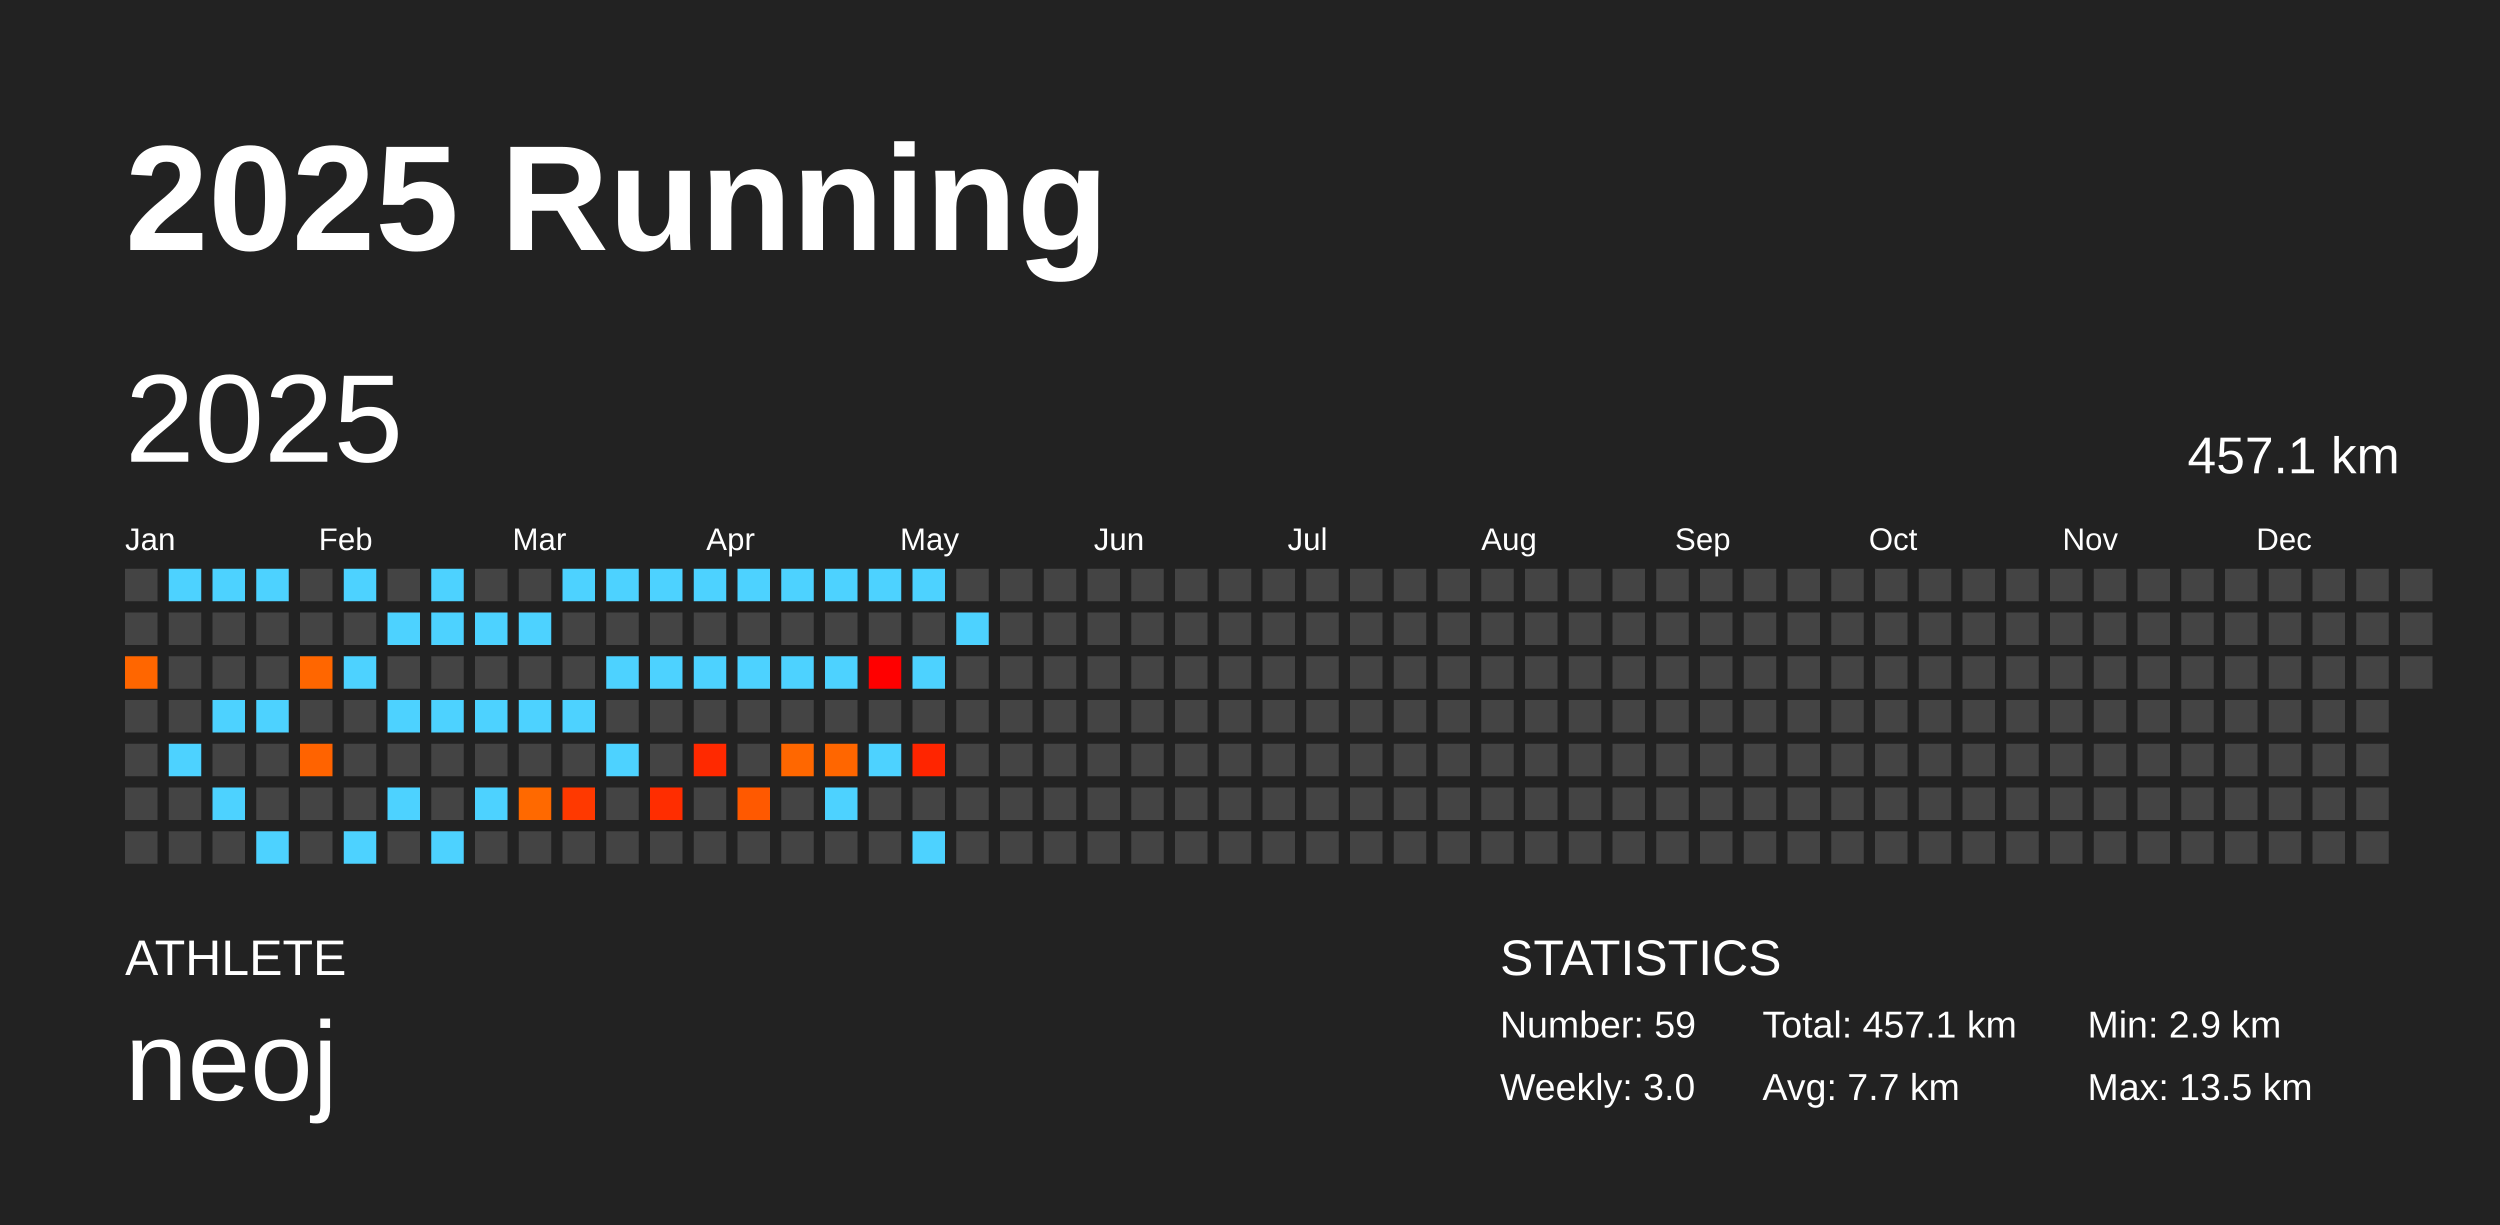
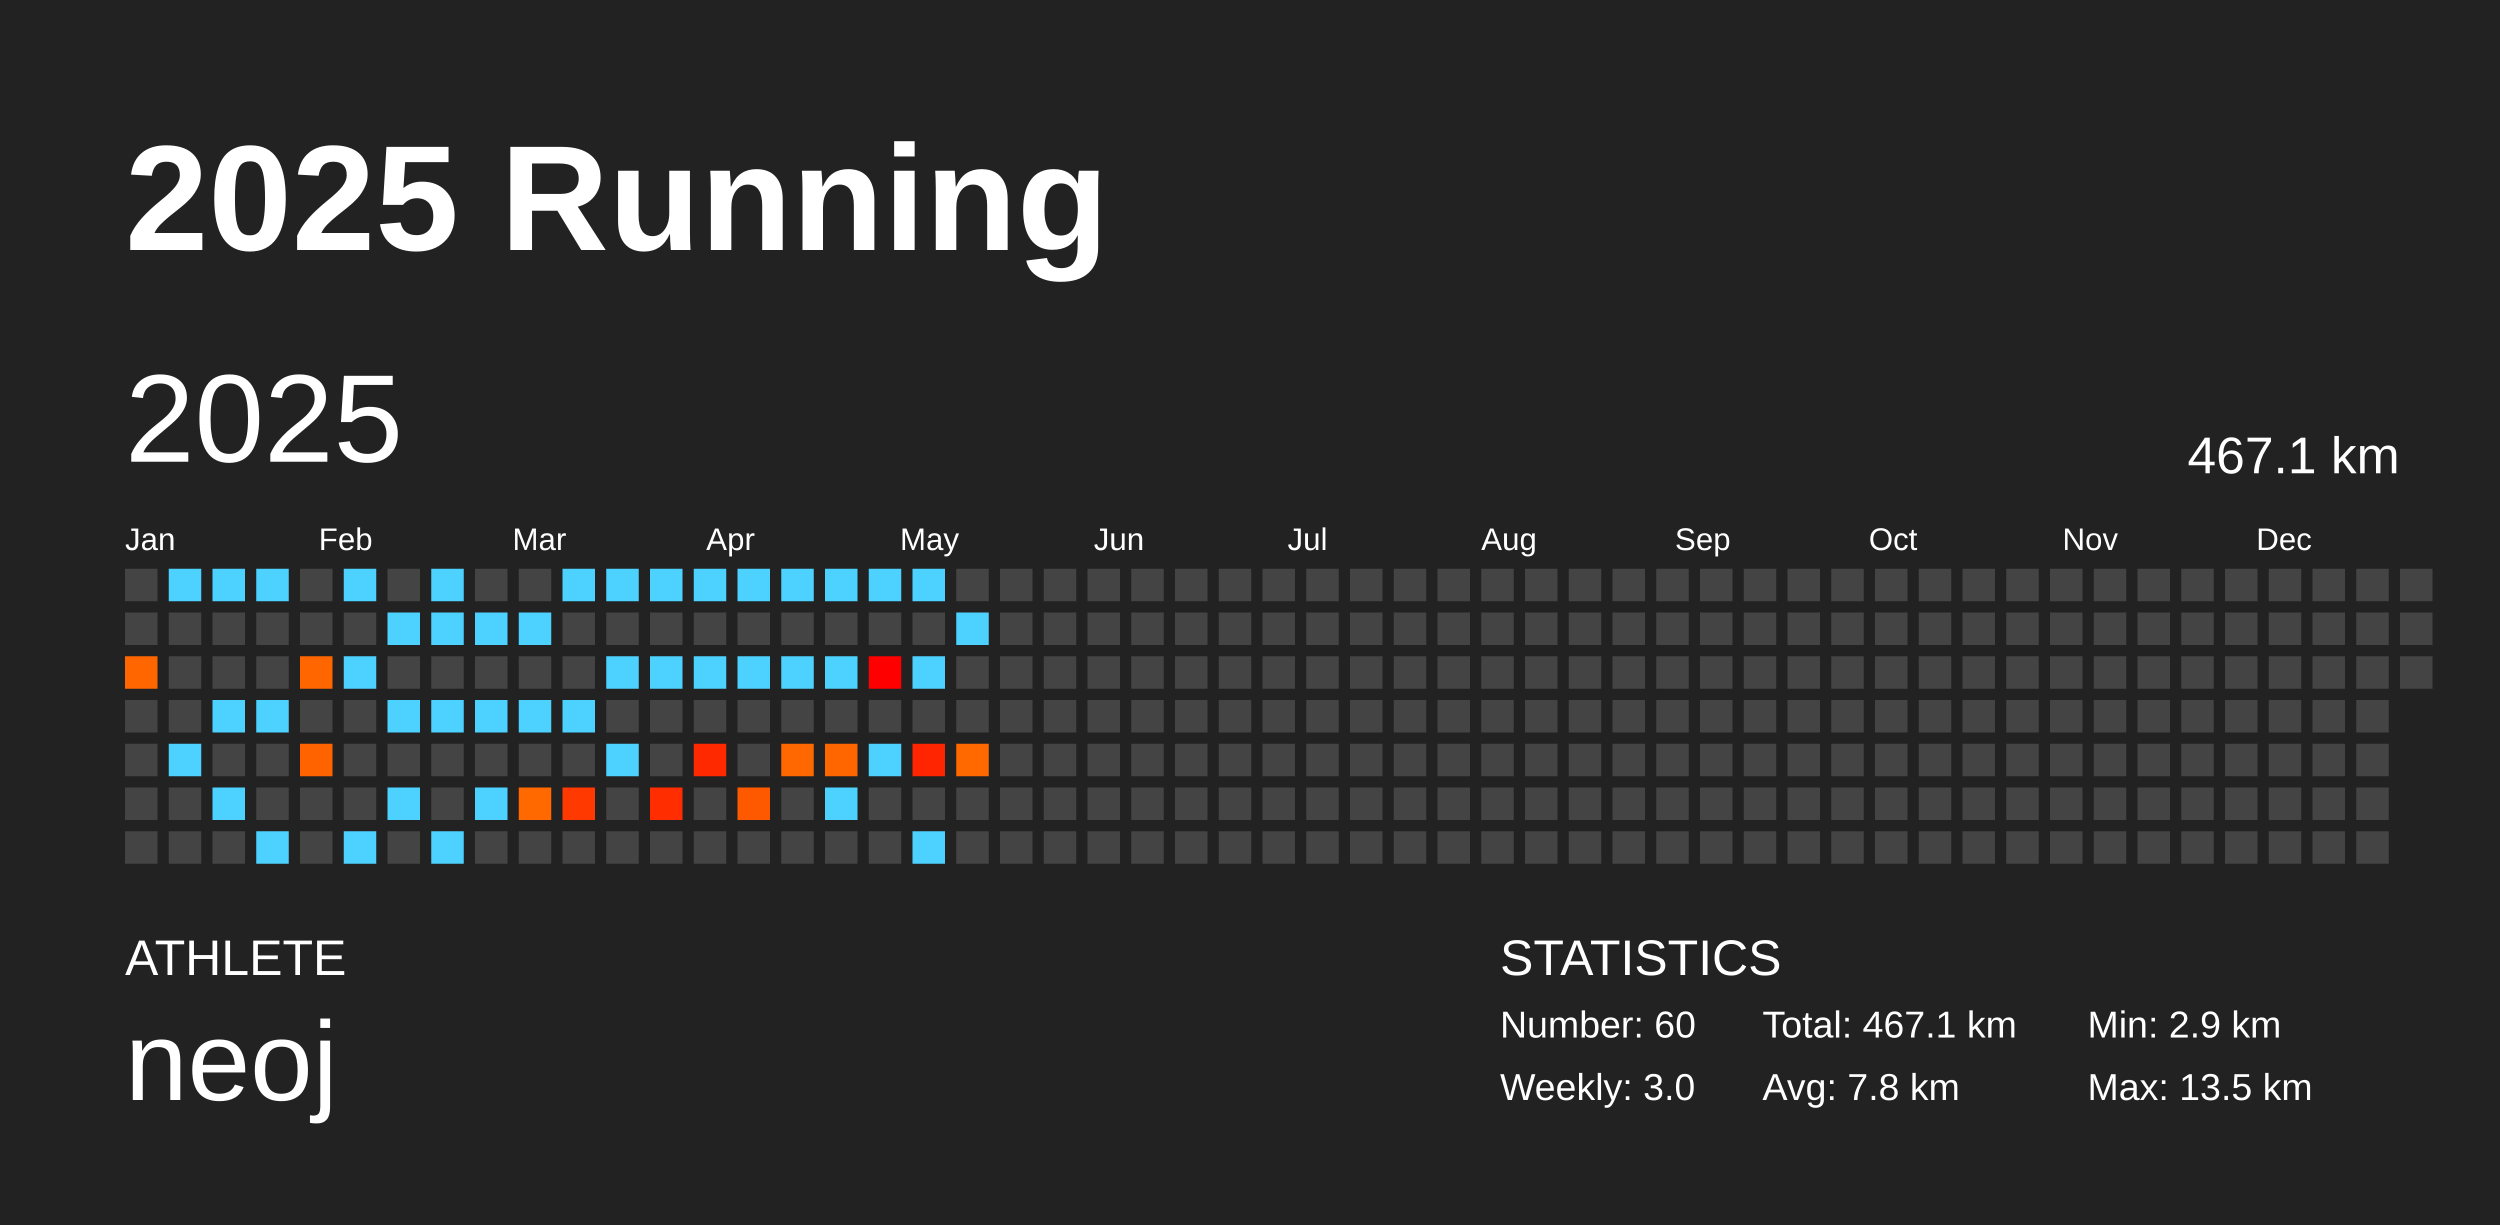
<svg xmlns="http://www.w3.org/2000/svg" baseProfile="full" height="98mm" version="1.1" viewBox="0,0,200,98" width="200mm">
  <defs />
  <rect fill="#222222" height="98" width="200" x="0" y="0" />
  <text fill="#FFFFFF" style="font-size:12px; font-family:Arial; font-weight:bold;" x="10" y="20">2025 Running</text>
  <text fill="#FFFFFF" style="font-size:4px; font-family:Arial" x="10" y="78">ATHLETE</text>
  <text fill="#FFFFFF" style="font-size:9px; font-family:Arial" x="10" y="88">neoj</text>
  <text fill="#FFFFFF" style="font-size:4px; font-family:Arial" x="120" y="78">STATISTICS</text>
-   <text fill="#FFFFFF" style="font-size:3px; font-family:Arial" x="120" y="83">Number: 59</text>
+   <text fill="#FFFFFF" style="font-size:3px; font-family:Arial" x="120" y="83">Number: 60</text>
  <text fill="#FFFFFF" style="font-size:3px; font-family:Arial" x="120" y="88">Weekly: 3.0</text>
-   <text fill="#FFFFFF" style="font-size:3px; font-family:Arial" x="141" y="83">Total: 457.1 km</text>
-   <text fill="#FFFFFF" style="font-size:3px; font-family:Arial" x="141" y="88">Avg: 7.7 km</text>
+   <text fill="#FFFFFF" style="font-size:3px; font-family:Arial" x="141" y="83">Total: 467.1 km</text>
+   <text fill="#FFFFFF" style="font-size:3px; font-family:Arial" x="141" y="88">Avg: 7.8 km</text>
  <text fill="#FFFFFF" style="font-size:3px; font-family:Arial" x="167" y="83">Min: 2.9 km</text>
  <text fill="#FFFFFF" style="font-size:3px; font-family:Arial" x="167" y="88">Max: 13.5 km</text>
  <text dominant-baseline="hanging" fill="#FFFFFF" style="font-size:10.0px; font-family:Arial;" x="10" y="30">2025</text>
-   <text dominant-baseline="hanging" fill="#FFFFFF" style="font-size:4.125px; font-family:Arial;" x="175" y="35">457.1 km</text>
+   <text dominant-baseline="hanging" fill="#FFFFFF" style="font-size:4.125px; font-family:Arial;" x="175" y="35">467.1 km</text>
  <text fill="#FFFFFF" style="font-size:2.5px; font-family:Arial" x="10.0" y="44">Jan</text>
  <text fill="#FFFFFF" style="font-size:2.5px; font-family:Arial" x="25.5" y="44">Feb</text>
  <text fill="#FFFFFF" style="font-size:2.5px; font-family:Arial" x="41.0" y="44">Mar</text>
  <text fill="#FFFFFF" style="font-size:2.5px; font-family:Arial" x="56.5" y="44">Apr</text>
  <text fill="#FFFFFF" style="font-size:2.5px; font-family:Arial" x="72.0" y="44">May</text>
  <text fill="#FFFFFF" style="font-size:2.5px; font-family:Arial" x="87.5" y="44">Jun</text>
  <text fill="#FFFFFF" style="font-size:2.5px; font-family:Arial" x="103.0" y="44">Jul</text>
  <text fill="#FFFFFF" style="font-size:2.5px; font-family:Arial" x="118.5" y="44">Aug</text>
  <text fill="#FFFFFF" style="font-size:2.5px; font-family:Arial" x="134.0" y="44">Sep</text>
  <text fill="#FFFFFF" style="font-size:2.5px; font-family:Arial" x="149.5" y="44">Oct</text>
  <text fill="#FFFFFF" style="font-size:2.5px; font-family:Arial" x="165.0" y="44">Nov</text>
  <text fill="#FFFFFF" style="font-size:2.5px; font-family:Arial" x="180.5" y="44">Dec</text>
  <rect fill="#444444" height="2.6" width="2.6" x="10.0" y="45.5" />
  <rect fill="#444444" height="2.6" width="2.6" x="10.0" y="49.0" />
  <rect fill="#ff6600" height="2.6" width="2.6" x="10.0" y="52.5" />
  <rect fill="#444444" height="2.6" width="2.6" x="10.0" y="56.0" />
  <rect fill="#444444" height="2.6" width="2.6" x="10.0" y="59.5" />
  <rect fill="#444444" height="2.6" width="2.6" x="10.0" y="63.0" />
  <rect fill="#444444" height="2.6" width="2.6" x="10.0" y="66.5" />
  <rect fill="#4dd2ff" height="2.6" width="2.6" x="13.5" y="45.5" />
  <rect fill="#444444" height="2.6" width="2.6" x="13.5" y="49.0" />
  <rect fill="#444444" height="2.6" width="2.6" x="13.5" y="52.5" />
  <rect fill="#444444" height="2.6" width="2.6" x="13.5" y="56.0" />
  <rect fill="#4dd2ff" height="2.6" width="2.6" x="13.5" y="59.5" />
  <rect fill="#444444" height="2.6" width="2.6" x="13.5" y="63.0" />
  <rect fill="#444444" height="2.6" width="2.6" x="13.5" y="66.5" />
  <rect fill="#4dd2ff" height="2.6" width="2.6" x="17.0" y="45.5" />
  <rect fill="#444444" height="2.6" width="2.6" x="17.0" y="49.0" />
  <rect fill="#444444" height="2.6" width="2.6" x="17.0" y="52.5" />
  <rect fill="#4dd2ff" height="2.6" width="2.6" x="17.0" y="56.0" />
  <rect fill="#444444" height="2.6" width="2.6" x="17.0" y="59.5" />
  <rect fill="#4dd2ff" height="2.6" width="2.6" x="17.0" y="63.0" />
  <rect fill="#444444" height="2.6" width="2.6" x="17.0" y="66.5" />
  <rect fill="#4dd2ff" height="2.6" width="2.6" x="20.5" y="45.5" />
  <rect fill="#444444" height="2.6" width="2.6" x="20.5" y="49.0" />
  <rect fill="#444444" height="2.6" width="2.6" x="20.5" y="52.5" />
  <rect fill="#4dd2ff" height="2.6" width="2.6" x="20.5" y="56.0" />
  <rect fill="#444444" height="2.6" width="2.6" x="20.5" y="59.5" />
  <rect fill="#444444" height="2.6" width="2.6" x="20.5" y="63.0" />
  <rect fill="#4dd2ff" height="2.6" width="2.6" x="20.5" y="66.5" />
  <rect fill="#444444" height="2.6" width="2.6" x="24.0" y="45.5" />
  <rect fill="#444444" height="2.6" width="2.6" x="24.0" y="49.0" />
  <rect fill="#ff6600" height="2.6" width="2.6" x="24.0" y="52.5" />
  <rect fill="#444444" height="2.6" width="2.6" x="24.0" y="56.0" />
  <rect fill="#ff6300" height="2.6" width="2.6" x="24.0" y="59.5" />
  <rect fill="#444444" height="2.6" width="2.6" x="24.0" y="63.0" />
  <rect fill="#444444" height="2.6" width="2.6" x="24.0" y="66.5" />
  <rect fill="#4dd2ff" height="2.6" width="2.6" x="27.5" y="45.5" />
  <rect fill="#444444" height="2.6" width="2.6" x="27.5" y="49.0" />
  <rect fill="#4dd2ff" height="2.6" width="2.6" x="27.5" y="52.5" />
  <rect fill="#444444" height="2.6" width="2.6" x="27.5" y="56.0" />
  <rect fill="#444444" height="2.6" width="2.6" x="27.5" y="59.5" />
  <rect fill="#444444" height="2.6" width="2.6" x="27.5" y="63.0" />
  <rect fill="#4dd2ff" height="2.6" width="2.6" x="27.5" y="66.5" />
  <rect fill="#444444" height="2.6" width="2.6" x="31.0" y="45.5" />
  <rect fill="#4dd2ff" height="2.6" width="2.6" x="31.0" y="49.0" />
  <rect fill="#444444" height="2.6" width="2.6" x="31.0" y="52.5" />
  <rect fill="#4dd2ff" height="2.6" width="2.6" x="31.0" y="56.0" />
  <rect fill="#444444" height="2.6" width="2.6" x="31.0" y="59.5" />
  <rect fill="#4dd2ff" height="2.6" width="2.6" x="31.0" y="63.0" />
  <rect fill="#444444" height="2.6" width="2.6" x="31.0" y="66.5" />
  <rect fill="#4dd2ff" height="2.6" width="2.6" x="34.5" y="45.5" />
  <rect fill="#4dd2ff" height="2.6" width="2.6" x="34.5" y="49.0" />
  <rect fill="#444444" height="2.6" width="2.6" x="34.5" y="52.5" />
  <rect fill="#4dd2ff" height="2.6" width="2.6" x="34.5" y="56.0" />
  <rect fill="#444444" height="2.6" width="2.6" x="34.5" y="59.5" />
  <rect fill="#444444" height="2.6" width="2.6" x="34.5" y="63.0" />
  <rect fill="#4dd2ff" height="2.6" width="2.6" x="34.5" y="66.5" />
  <rect fill="#444444" height="2.6" width="2.6" x="38.0" y="45.5" />
  <rect fill="#4dd2ff" height="2.6" width="2.6" x="38.0" y="49.0" />
  <rect fill="#444444" height="2.6" width="2.6" x="38.0" y="52.5" />
  <rect fill="#4dd2ff" height="2.6" width="2.6" x="38.0" y="56.0" />
  <rect fill="#444444" height="2.6" width="2.6" x="38.0" y="59.5" />
  <rect fill="#4dd2ff" height="2.6" width="2.6" x="38.0" y="63.0" />
  <rect fill="#444444" height="2.6" width="2.6" x="38.0" y="66.5" />
  <rect fill="#444444" height="2.6" width="2.6" x="41.5" y="45.5" />
  <rect fill="#4dd2ff" height="2.6" width="2.6" x="41.5" y="49.0" />
  <rect fill="#444444" height="2.6" width="2.6" x="41.5" y="52.5" />
  <rect fill="#4dd2ff" height="2.6" width="2.6" x="41.5" y="56.0" />
  <rect fill="#444444" height="2.6" width="2.6" x="41.5" y="59.5" />
  <rect fill="#ff6900" height="2.6" width="2.6" x="41.5" y="63.0" />
  <rect fill="#444444" height="2.6" width="2.6" x="41.5" y="66.5" />
  <rect fill="#4dd2ff" height="2.6" width="2.6" x="45.0" y="45.5" />
  <rect fill="#444444" height="2.6" width="2.6" x="45.0" y="49.0" />
  <rect fill="#444444" height="2.6" width="2.6" x="45.0" y="52.5" />
  <rect fill="#4dd2ff" height="2.6" width="2.6" x="45.0" y="56.0" />
  <rect fill="#444444" height="2.6" width="2.6" x="45.0" y="59.5" />
  <rect fill="#ff3900" height="2.6" width="2.6" x="45.0" y="63.0" />
  <rect fill="#444444" height="2.6" width="2.6" x="45.0" y="66.5" />
  <rect fill="#4dd2ff" height="2.6" width="2.6" x="48.5" y="45.5" />
  <rect fill="#444444" height="2.6" width="2.6" x="48.5" y="49.0" />
  <rect fill="#4dd2ff" height="2.6" width="2.6" x="48.5" y="52.5" />
  <rect fill="#444444" height="2.6" width="2.6" x="48.5" y="56.0" />
  <rect fill="#4dd2ff" height="2.6" width="2.6" x="48.5" y="59.5" />
  <rect fill="#444444" height="2.6" width="2.6" x="48.5" y="63.0" />
  <rect fill="#444444" height="2.6" width="2.6" x="48.5" y="66.5" />
  <rect fill="#4dd2ff" height="2.6" width="2.6" x="52.0" y="45.5" />
  <rect fill="#444444" height="2.6" width="2.6" x="52.0" y="49.0" />
  <rect fill="#4dd2ff" height="2.6" width="2.6" x="52.0" y="52.5" />
  <rect fill="#444444" height="2.6" width="2.6" x="52.0" y="56.0" />
  <rect fill="#444444" height="2.6" width="2.6" x="52.0" y="59.5" />
  <rect fill="#ff2d00" height="2.6" width="2.6" x="52.0" y="63.0" />
  <rect fill="#444444" height="2.6" width="2.6" x="52.0" y="66.5" />
  <rect fill="#4dd2ff" height="2.6" width="2.6" x="55.5" y="45.5" />
  <rect fill="#444444" height="2.6" width="2.6" x="55.5" y="49.0" />
  <rect fill="#4dd2ff" height="2.6" width="2.6" x="55.5" y="52.5" />
  <rect fill="#444444" height="2.6" width="2.6" x="55.5" y="56.0" />
  <rect fill="#ff2900" height="2.6" width="2.6" x="55.5" y="59.5" />
  <rect fill="#444444" height="2.6" width="2.6" x="55.5" y="63.0" />
  <rect fill="#444444" height="2.6" width="2.6" x="55.5" y="66.5" />
  <rect fill="#4dd2ff" height="2.6" width="2.6" x="59.0" y="45.5" />
  <rect fill="#444444" height="2.6" width="2.6" x="59.0" y="49.0" />
  <rect fill="#4dd2ff" height="2.6" width="2.6" x="59.0" y="52.5" />
  <rect fill="#444444" height="2.6" width="2.6" x="59.0" y="56.0" />
  <rect fill="#444444" height="2.6" width="2.6" x="59.0" y="59.5" />
  <rect fill="#ff5900" height="2.6" width="2.6" x="59.0" y="63.0" />
  <rect fill="#444444" height="2.6" width="2.6" x="59.0" y="66.5" />
  <rect fill="#4dd2ff" height="2.6" width="2.6" x="62.5" y="45.5" />
  <rect fill="#444444" height="2.6" width="2.6" x="62.5" y="49.0" />
  <rect fill="#4dd2ff" height="2.6" width="2.6" x="62.5" y="52.5" />
  <rect fill="#444444" height="2.6" width="2.6" x="62.5" y="56.0" />
  <rect fill="#ff6700" height="2.6" width="2.6" x="62.5" y="59.5" />
  <rect fill="#444444" height="2.6" width="2.6" x="62.5" y="63.0" />
  <rect fill="#444444" height="2.6" width="2.6" x="62.5" y="66.5" />
  <rect fill="#4dd2ff" height="2.6" width="2.6" x="66.0" y="45.5" />
  <rect fill="#444444" height="2.6" width="2.6" x="66.0" y="49.0" />
  <rect fill="#4dd2ff" height="2.6" width="2.6" x="66.0" y="52.5" />
  <rect fill="#444444" height="2.6" width="2.6" x="66.0" y="56.0" />
  <rect fill="#ff6600" height="2.6" width="2.6" x="66.0" y="59.5" />
  <rect fill="#4dd2ff" height="2.6" width="2.6" x="66.0" y="63.0" />
  <rect fill="#444444" height="2.6" width="2.6" x="66.0" y="66.5" />
  <rect fill="#4dd2ff" height="2.6" width="2.6" x="69.5" y="45.5" />
  <rect fill="#444444" height="2.6" width="2.6" x="69.5" y="49.0" />
  <rect fill="#ff0000" height="2.6" width="2.6" x="69.5" y="52.5" />
  <rect fill="#444444" height="2.6" width="2.6" x="69.5" y="56.0" />
  <rect fill="#4dd2ff" height="2.6" width="2.6" x="69.5" y="59.5" />
  <rect fill="#444444" height="2.6" width="2.6" x="69.5" y="63.0" />
  <rect fill="#444444" height="2.6" width="2.6" x="69.5" y="66.5" />
  <rect fill="#4dd2ff" height="2.6" width="2.6" x="73.0" y="45.5" />
  <rect fill="#444444" height="2.6" width="2.6" x="73.0" y="49.0" />
  <rect fill="#4dd2ff" height="2.6" width="2.6" x="73.0" y="52.5" />
  <rect fill="#444444" height="2.6" width="2.6" x="73.0" y="56.0" />
  <rect fill="#ff2500" height="2.6" width="2.6" x="73.0" y="59.5" />
  <rect fill="#444444" height="2.6" width="2.6" x="73.0" y="63.0" />
  <rect fill="#4dd2ff" height="2.6" width="2.6" x="73.0" y="66.5" />
  <rect fill="#444444" height="2.6" width="2.6" x="76.5" y="45.5" />
  <rect fill="#4dd2ff" height="2.6" width="2.6" x="76.5" y="49.0" />
  <rect fill="#444444" height="2.6" width="2.6" x="76.5" y="52.5" />
  <rect fill="#444444" height="2.6" width="2.6" x="76.5" y="56.0" />
-   <rect fill="#444444" height="2.6" width="2.6" x="76.5" y="59.5" />
+   <rect fill="#ff6900" height="2.6" width="2.6" x="76.5" y="59.5" />
  <rect fill="#444444" height="2.6" width="2.6" x="76.5" y="63.0" />
  <rect fill="#444444" height="2.6" width="2.6" x="76.5" y="66.5" />
  <rect fill="#444444" height="2.6" width="2.6" x="80.0" y="45.5" />
  <rect fill="#444444" height="2.6" width="2.6" x="80.0" y="49.0" />
  <rect fill="#444444" height="2.6" width="2.6" x="80.0" y="52.5" />
  <rect fill="#444444" height="2.6" width="2.6" x="80.0" y="56.0" />
  <rect fill="#444444" height="2.6" width="2.6" x="80.0" y="59.5" />
  <rect fill="#444444" height="2.6" width="2.6" x="80.0" y="63.0" />
  <rect fill="#444444" height="2.6" width="2.6" x="80.0" y="66.5" />
  <rect fill="#444444" height="2.6" width="2.6" x="83.5" y="45.5" />
  <rect fill="#444444" height="2.6" width="2.6" x="83.5" y="49.0" />
  <rect fill="#444444" height="2.6" width="2.6" x="83.5" y="52.5" />
  <rect fill="#444444" height="2.6" width="2.6" x="83.5" y="56.0" />
  <rect fill="#444444" height="2.6" width="2.6" x="83.5" y="59.5" />
  <rect fill="#444444" height="2.6" width="2.6" x="83.5" y="63.0" />
  <rect fill="#444444" height="2.6" width="2.6" x="83.5" y="66.5" />
  <rect fill="#444444" height="2.6" width="2.6" x="87.0" y="45.5" />
  <rect fill="#444444" height="2.6" width="2.6" x="87.0" y="49.0" />
  <rect fill="#444444" height="2.6" width="2.6" x="87.0" y="52.5" />
  <rect fill="#444444" height="2.6" width="2.6" x="87.0" y="56.0" />
  <rect fill="#444444" height="2.6" width="2.6" x="87.0" y="59.5" />
  <rect fill="#444444" height="2.6" width="2.6" x="87.0" y="63.0" />
  <rect fill="#444444" height="2.6" width="2.6" x="87.0" y="66.5" />
  <rect fill="#444444" height="2.6" width="2.6" x="90.5" y="45.5" />
  <rect fill="#444444" height="2.6" width="2.6" x="90.5" y="49.0" />
  <rect fill="#444444" height="2.6" width="2.6" x="90.5" y="52.5" />
  <rect fill="#444444" height="2.6" width="2.6" x="90.5" y="56.0" />
  <rect fill="#444444" height="2.6" width="2.6" x="90.5" y="59.5" />
  <rect fill="#444444" height="2.6" width="2.6" x="90.5" y="63.0" />
  <rect fill="#444444" height="2.6" width="2.6" x="90.5" y="66.5" />
  <rect fill="#444444" height="2.6" width="2.6" x="94.0" y="45.5" />
  <rect fill="#444444" height="2.6" width="2.6" x="94.0" y="49.0" />
  <rect fill="#444444" height="2.6" width="2.6" x="94.0" y="52.5" />
  <rect fill="#444444" height="2.6" width="2.6" x="94.0" y="56.0" />
  <rect fill="#444444" height="2.6" width="2.6" x="94.0" y="59.5" />
  <rect fill="#444444" height="2.6" width="2.6" x="94.0" y="63.0" />
  <rect fill="#444444" height="2.6" width="2.6" x="94.0" y="66.5" />
  <rect fill="#444444" height="2.6" width="2.6" x="97.5" y="45.5" />
  <rect fill="#444444" height="2.6" width="2.6" x="97.5" y="49.0" />
  <rect fill="#444444" height="2.6" width="2.6" x="97.5" y="52.5" />
  <rect fill="#444444" height="2.6" width="2.6" x="97.5" y="56.0" />
  <rect fill="#444444" height="2.6" width="2.6" x="97.5" y="59.5" />
  <rect fill="#444444" height="2.6" width="2.6" x="97.5" y="63.0" />
  <rect fill="#444444" height="2.6" width="2.6" x="97.5" y="66.5" />
  <rect fill="#444444" height="2.6" width="2.6" x="101.0" y="45.5" />
  <rect fill="#444444" height="2.6" width="2.6" x="101.0" y="49.0" />
  <rect fill="#444444" height="2.6" width="2.6" x="101.0" y="52.5" />
  <rect fill="#444444" height="2.6" width="2.6" x="101.0" y="56.0" />
  <rect fill="#444444" height="2.6" width="2.6" x="101.0" y="59.5" />
  <rect fill="#444444" height="2.6" width="2.6" x="101.0" y="63.0" />
  <rect fill="#444444" height="2.6" width="2.6" x="101.0" y="66.5" />
  <rect fill="#444444" height="2.6" width="2.6" x="104.5" y="45.5" />
  <rect fill="#444444" height="2.6" width="2.6" x="104.5" y="49.0" />
  <rect fill="#444444" height="2.6" width="2.6" x="104.5" y="52.5" />
  <rect fill="#444444" height="2.6" width="2.6" x="104.5" y="56.0" />
  <rect fill="#444444" height="2.6" width="2.6" x="104.5" y="59.5" />
  <rect fill="#444444" height="2.6" width="2.6" x="104.5" y="63.0" />
  <rect fill="#444444" height="2.6" width="2.6" x="104.5" y="66.5" />
  <rect fill="#444444" height="2.6" width="2.6" x="108.0" y="45.5" />
  <rect fill="#444444" height="2.6" width="2.6" x="108.0" y="49.0" />
  <rect fill="#444444" height="2.6" width="2.6" x="108.0" y="52.5" />
  <rect fill="#444444" height="2.6" width="2.6" x="108.0" y="56.0" />
  <rect fill="#444444" height="2.6" width="2.6" x="108.0" y="59.5" />
  <rect fill="#444444" height="2.6" width="2.6" x="108.0" y="63.0" />
  <rect fill="#444444" height="2.6" width="2.6" x="108.0" y="66.5" />
  <rect fill="#444444" height="2.6" width="2.6" x="111.5" y="45.5" />
  <rect fill="#444444" height="2.6" width="2.6" x="111.5" y="49.0" />
  <rect fill="#444444" height="2.6" width="2.6" x="111.5" y="52.5" />
  <rect fill="#444444" height="2.6" width="2.6" x="111.5" y="56.0" />
  <rect fill="#444444" height="2.6" width="2.6" x="111.5" y="59.5" />
  <rect fill="#444444" height="2.6" width="2.6" x="111.5" y="63.0" />
  <rect fill="#444444" height="2.6" width="2.6" x="111.5" y="66.5" />
  <rect fill="#444444" height="2.6" width="2.6" x="115.0" y="45.5" />
  <rect fill="#444444" height="2.6" width="2.6" x="115.0" y="49.0" />
  <rect fill="#444444" height="2.6" width="2.6" x="115.0" y="52.5" />
  <rect fill="#444444" height="2.6" width="2.6" x="115.0" y="56.0" />
  <rect fill="#444444" height="2.6" width="2.6" x="115.0" y="59.5" />
  <rect fill="#444444" height="2.6" width="2.6" x="115.0" y="63.0" />
  <rect fill="#444444" height="2.6" width="2.6" x="115.0" y="66.5" />
  <rect fill="#444444" height="2.6" width="2.6" x="118.5" y="45.5" />
  <rect fill="#444444" height="2.6" width="2.6" x="118.5" y="49.0" />
  <rect fill="#444444" height="2.6" width="2.6" x="118.5" y="52.5" />
  <rect fill="#444444" height="2.6" width="2.6" x="118.5" y="56.0" />
  <rect fill="#444444" height="2.6" width="2.6" x="118.5" y="59.5" />
  <rect fill="#444444" height="2.6" width="2.6" x="118.5" y="63.0" />
  <rect fill="#444444" height="2.6" width="2.6" x="118.5" y="66.5" />
  <rect fill="#444444" height="2.6" width="2.6" x="122.0" y="45.5" />
  <rect fill="#444444" height="2.6" width="2.6" x="122.0" y="49.0" />
  <rect fill="#444444" height="2.6" width="2.6" x="122.0" y="52.5" />
  <rect fill="#444444" height="2.6" width="2.6" x="122.0" y="56.0" />
  <rect fill="#444444" height="2.6" width="2.6" x="122.0" y="59.5" />
  <rect fill="#444444" height="2.6" width="2.6" x="122.0" y="63.0" />
  <rect fill="#444444" height="2.6" width="2.6" x="122.0" y="66.5" />
  <rect fill="#444444" height="2.6" width="2.6" x="125.5" y="45.5" />
  <rect fill="#444444" height="2.6" width="2.6" x="125.5" y="49.0" />
  <rect fill="#444444" height="2.6" width="2.6" x="125.5" y="52.5" />
  <rect fill="#444444" height="2.6" width="2.6" x="125.5" y="56.0" />
  <rect fill="#444444" height="2.6" width="2.6" x="125.5" y="59.5" />
  <rect fill="#444444" height="2.6" width="2.6" x="125.5" y="63.0" />
  <rect fill="#444444" height="2.6" width="2.6" x="125.5" y="66.5" />
  <rect fill="#444444" height="2.6" width="2.6" x="129.0" y="45.5" />
  <rect fill="#444444" height="2.6" width="2.6" x="129.0" y="49.0" />
  <rect fill="#444444" height="2.6" width="2.6" x="129.0" y="52.5" />
  <rect fill="#444444" height="2.6" width="2.6" x="129.0" y="56.0" />
  <rect fill="#444444" height="2.6" width="2.6" x="129.0" y="59.5" />
  <rect fill="#444444" height="2.6" width="2.6" x="129.0" y="63.0" />
  <rect fill="#444444" height="2.6" width="2.6" x="129.0" y="66.5" />
  <rect fill="#444444" height="2.6" width="2.6" x="132.5" y="45.5" />
  <rect fill="#444444" height="2.6" width="2.6" x="132.5" y="49.0" />
  <rect fill="#444444" height="2.6" width="2.6" x="132.5" y="52.5" />
  <rect fill="#444444" height="2.6" width="2.6" x="132.5" y="56.0" />
  <rect fill="#444444" height="2.6" width="2.6" x="132.5" y="59.5" />
  <rect fill="#444444" height="2.6" width="2.6" x="132.5" y="63.0" />
  <rect fill="#444444" height="2.6" width="2.6" x="132.5" y="66.5" />
  <rect fill="#444444" height="2.6" width="2.6" x="136.0" y="45.5" />
  <rect fill="#444444" height="2.6" width="2.6" x="136.0" y="49.0" />
  <rect fill="#444444" height="2.6" width="2.6" x="136.0" y="52.5" />
  <rect fill="#444444" height="2.6" width="2.6" x="136.0" y="56.0" />
  <rect fill="#444444" height="2.6" width="2.6" x="136.0" y="59.5" />
  <rect fill="#444444" height="2.6" width="2.6" x="136.0" y="63.0" />
  <rect fill="#444444" height="2.6" width="2.6" x="136.0" y="66.5" />
  <rect fill="#444444" height="2.6" width="2.6" x="139.5" y="45.5" />
  <rect fill="#444444" height="2.6" width="2.6" x="139.5" y="49.0" />
  <rect fill="#444444" height="2.6" width="2.6" x="139.5" y="52.5" />
  <rect fill="#444444" height="2.6" width="2.6" x="139.5" y="56.0" />
  <rect fill="#444444" height="2.6" width="2.6" x="139.5" y="59.5" />
  <rect fill="#444444" height="2.6" width="2.6" x="139.5" y="63.0" />
  <rect fill="#444444" height="2.6" width="2.6" x="139.5" y="66.5" />
  <rect fill="#444444" height="2.6" width="2.6" x="143.0" y="45.5" />
  <rect fill="#444444" height="2.6" width="2.6" x="143.0" y="49.0" />
  <rect fill="#444444" height="2.6" width="2.6" x="143.0" y="52.5" />
  <rect fill="#444444" height="2.6" width="2.6" x="143.0" y="56.0" />
  <rect fill="#444444" height="2.6" width="2.6" x="143.0" y="59.5" />
  <rect fill="#444444" height="2.6" width="2.6" x="143.0" y="63.0" />
  <rect fill="#444444" height="2.6" width="2.6" x="143.0" y="66.5" />
  <rect fill="#444444" height="2.6" width="2.6" x="146.5" y="45.5" />
  <rect fill="#444444" height="2.6" width="2.6" x="146.5" y="49.0" />
  <rect fill="#444444" height="2.6" width="2.6" x="146.5" y="52.5" />
  <rect fill="#444444" height="2.6" width="2.6" x="146.5" y="56.0" />
  <rect fill="#444444" height="2.6" width="2.6" x="146.5" y="59.5" />
  <rect fill="#444444" height="2.6" width="2.6" x="146.5" y="63.0" />
  <rect fill="#444444" height="2.6" width="2.6" x="146.5" y="66.5" />
  <rect fill="#444444" height="2.6" width="2.6" x="150.0" y="45.5" />
  <rect fill="#444444" height="2.6" width="2.6" x="150.0" y="49.0" />
  <rect fill="#444444" height="2.6" width="2.6" x="150.0" y="52.5" />
  <rect fill="#444444" height="2.6" width="2.6" x="150.0" y="56.0" />
  <rect fill="#444444" height="2.6" width="2.6" x="150.0" y="59.5" />
  <rect fill="#444444" height="2.6" width="2.6" x="150.0" y="63.0" />
  <rect fill="#444444" height="2.6" width="2.6" x="150.0" y="66.5" />
  <rect fill="#444444" height="2.6" width="2.6" x="153.5" y="45.5" />
  <rect fill="#444444" height="2.6" width="2.6" x="153.5" y="49.0" />
  <rect fill="#444444" height="2.6" width="2.6" x="153.5" y="52.5" />
  <rect fill="#444444" height="2.6" width="2.6" x="153.5" y="56.0" />
  <rect fill="#444444" height="2.6" width="2.6" x="153.5" y="59.5" />
  <rect fill="#444444" height="2.6" width="2.6" x="153.5" y="63.0" />
  <rect fill="#444444" height="2.6" width="2.6" x="153.5" y="66.5" />
  <rect fill="#444444" height="2.6" width="2.6" x="157.0" y="45.5" />
  <rect fill="#444444" height="2.6" width="2.6" x="157.0" y="49.0" />
  <rect fill="#444444" height="2.6" width="2.6" x="157.0" y="52.5" />
  <rect fill="#444444" height="2.6" width="2.6" x="157.0" y="56.0" />
  <rect fill="#444444" height="2.6" width="2.6" x="157.0" y="59.5" />
  <rect fill="#444444" height="2.6" width="2.6" x="157.0" y="63.0" />
  <rect fill="#444444" height="2.6" width="2.6" x="157.0" y="66.5" />
  <rect fill="#444444" height="2.6" width="2.6" x="160.5" y="45.5" />
  <rect fill="#444444" height="2.6" width="2.6" x="160.5" y="49.0" />
  <rect fill="#444444" height="2.6" width="2.6" x="160.5" y="52.5" />
  <rect fill="#444444" height="2.6" width="2.6" x="160.5" y="56.0" />
  <rect fill="#444444" height="2.6" width="2.6" x="160.5" y="59.5" />
  <rect fill="#444444" height="2.6" width="2.6" x="160.5" y="63.0" />
  <rect fill="#444444" height="2.6" width="2.6" x="160.5" y="66.5" />
  <rect fill="#444444" height="2.6" width="2.6" x="164.0" y="45.5" />
  <rect fill="#444444" height="2.6" width="2.6" x="164.0" y="49.0" />
  <rect fill="#444444" height="2.6" width="2.6" x="164.0" y="52.5" />
  <rect fill="#444444" height="2.6" width="2.6" x="164.0" y="56.0" />
  <rect fill="#444444" height="2.6" width="2.6" x="164.0" y="59.5" />
  <rect fill="#444444" height="2.6" width="2.6" x="164.0" y="63.0" />
  <rect fill="#444444" height="2.6" width="2.6" x="164.0" y="66.5" />
  <rect fill="#444444" height="2.6" width="2.6" x="167.5" y="45.5" />
  <rect fill="#444444" height="2.6" width="2.6" x="167.5" y="49.0" />
  <rect fill="#444444" height="2.6" width="2.6" x="167.5" y="52.5" />
  <rect fill="#444444" height="2.6" width="2.6" x="167.5" y="56.0" />
  <rect fill="#444444" height="2.6" width="2.6" x="167.5" y="59.5" />
  <rect fill="#444444" height="2.6" width="2.6" x="167.5" y="63.0" />
  <rect fill="#444444" height="2.6" width="2.6" x="167.5" y="66.5" />
  <rect fill="#444444" height="2.6" width="2.6" x="171.0" y="45.5" />
  <rect fill="#444444" height="2.6" width="2.6" x="171.0" y="49.0" />
  <rect fill="#444444" height="2.6" width="2.6" x="171.0" y="52.5" />
  <rect fill="#444444" height="2.6" width="2.6" x="171.0" y="56.0" />
  <rect fill="#444444" height="2.6" width="2.6" x="171.0" y="59.5" />
  <rect fill="#444444" height="2.6" width="2.6" x="171.0" y="63.0" />
  <rect fill="#444444" height="2.6" width="2.6" x="171.0" y="66.5" />
  <rect fill="#444444" height="2.6" width="2.6" x="174.5" y="45.5" />
  <rect fill="#444444" height="2.6" width="2.6" x="174.5" y="49.0" />
  <rect fill="#444444" height="2.6" width="2.6" x="174.5" y="52.5" />
  <rect fill="#444444" height="2.6" width="2.6" x="174.5" y="56.0" />
  <rect fill="#444444" height="2.6" width="2.6" x="174.5" y="59.5" />
  <rect fill="#444444" height="2.6" width="2.6" x="174.5" y="63.0" />
  <rect fill="#444444" height="2.6" width="2.6" x="174.5" y="66.5" />
  <rect fill="#444444" height="2.6" width="2.6" x="178.0" y="45.5" />
  <rect fill="#444444" height="2.6" width="2.6" x="178.0" y="49.0" />
  <rect fill="#444444" height="2.6" width="2.6" x="178.0" y="52.5" />
  <rect fill="#444444" height="2.6" width="2.6" x="178.0" y="56.0" />
  <rect fill="#444444" height="2.6" width="2.6" x="178.0" y="59.5" />
  <rect fill="#444444" height="2.6" width="2.6" x="178.0" y="63.0" />
  <rect fill="#444444" height="2.6" width="2.6" x="178.0" y="66.5" />
  <rect fill="#444444" height="2.6" width="2.6" x="181.5" y="45.5" />
  <rect fill="#444444" height="2.6" width="2.6" x="181.5" y="49.0" />
  <rect fill="#444444" height="2.6" width="2.6" x="181.5" y="52.5" />
  <rect fill="#444444" height="2.6" width="2.6" x="181.5" y="56.0" />
  <rect fill="#444444" height="2.6" width="2.6" x="181.5" y="59.5" />
  <rect fill="#444444" height="2.6" width="2.6" x="181.5" y="63.0" />
  <rect fill="#444444" height="2.6" width="2.6" x="181.5" y="66.5" />
  <rect fill="#444444" height="2.6" width="2.6" x="185.0" y="45.5" />
  <rect fill="#444444" height="2.6" width="2.6" x="185.0" y="49.0" />
  <rect fill="#444444" height="2.6" width="2.6" x="185.0" y="52.5" />
  <rect fill="#444444" height="2.6" width="2.6" x="185.0" y="56.0" />
  <rect fill="#444444" height="2.6" width="2.6" x="185.0" y="59.5" />
  <rect fill="#444444" height="2.6" width="2.6" x="185.0" y="63.0" />
  <rect fill="#444444" height="2.6" width="2.6" x="185.0" y="66.5" />
  <rect fill="#444444" height="2.6" width="2.6" x="188.5" y="45.5" />
  <rect fill="#444444" height="2.6" width="2.6" x="188.5" y="49.0" />
  <rect fill="#444444" height="2.6" width="2.6" x="188.5" y="52.5" />
  <rect fill="#444444" height="2.6" width="2.6" x="188.5" y="56.0" />
  <rect fill="#444444" height="2.6" width="2.6" x="188.5" y="59.5" />
  <rect fill="#444444" height="2.6" width="2.6" x="188.5" y="63.0" />
  <rect fill="#444444" height="2.6" width="2.6" x="188.5" y="66.5" />
  <rect fill="#444444" height="2.6" width="2.6" x="192.0" y="45.5" />
  <rect fill="#444444" height="2.6" width="2.6" x="192.0" y="49.0" />
  <rect fill="#444444" height="2.6" width="2.6" x="192.0" y="52.5" />
</svg>
